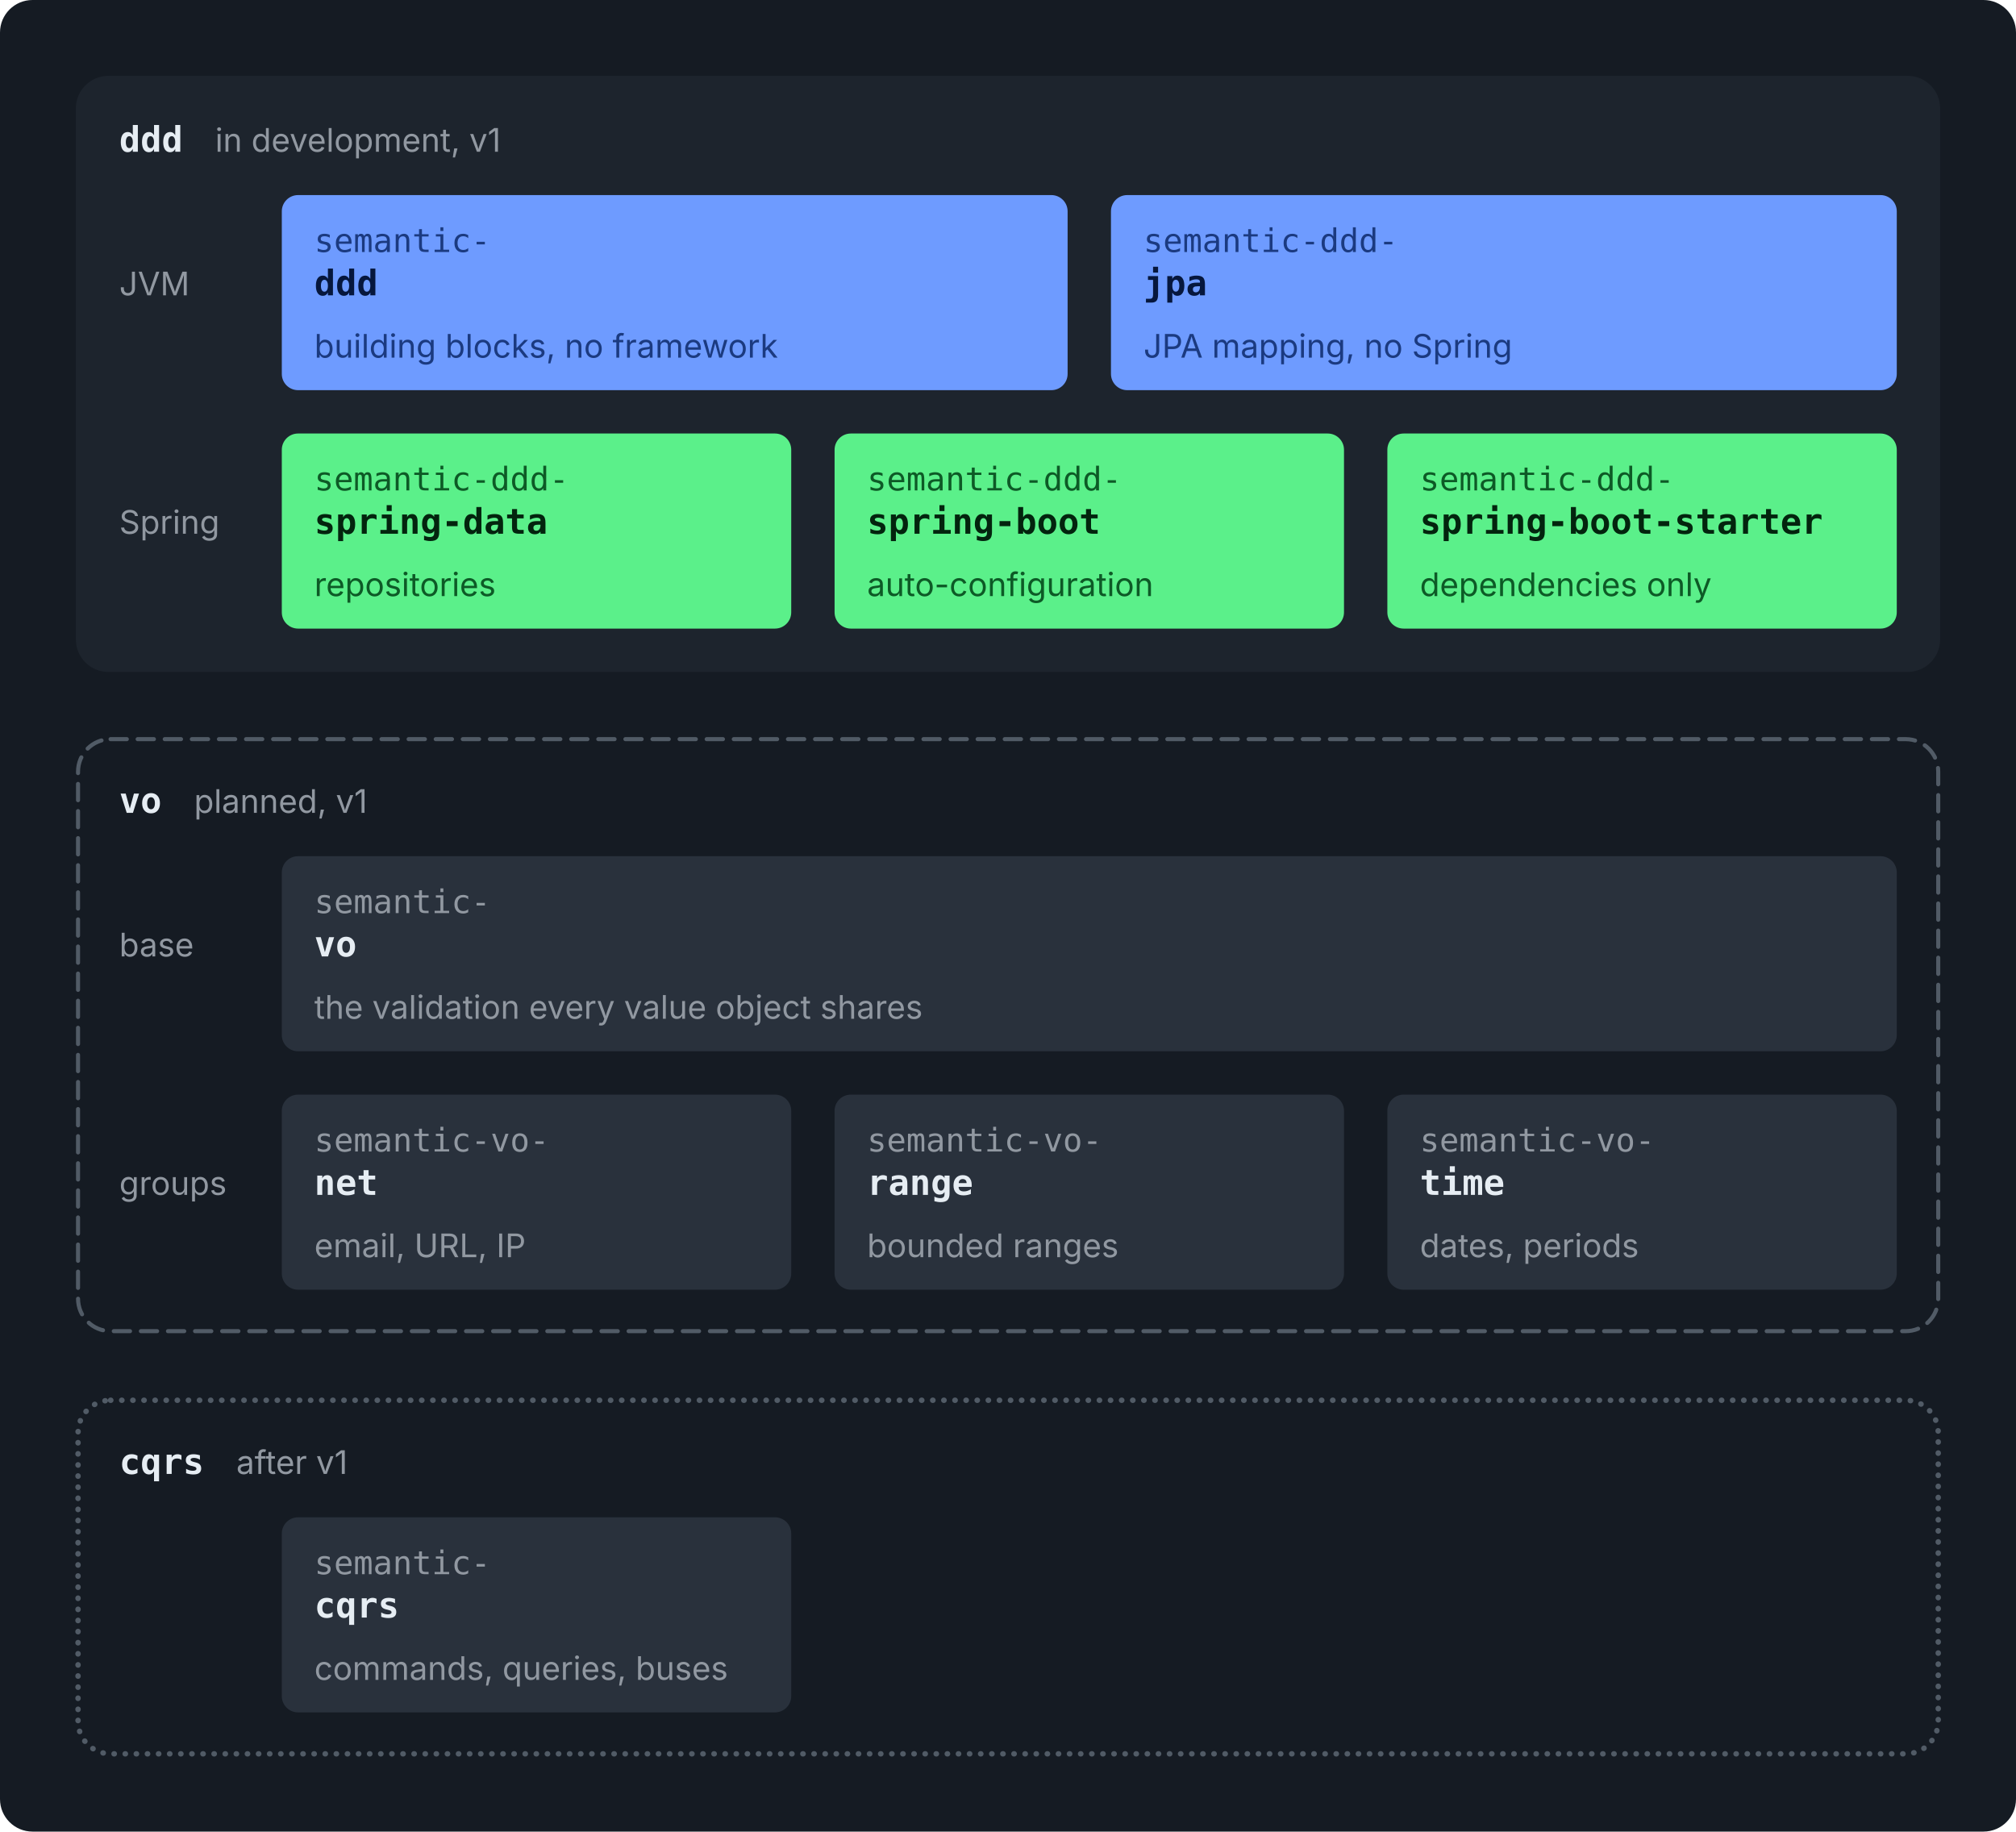
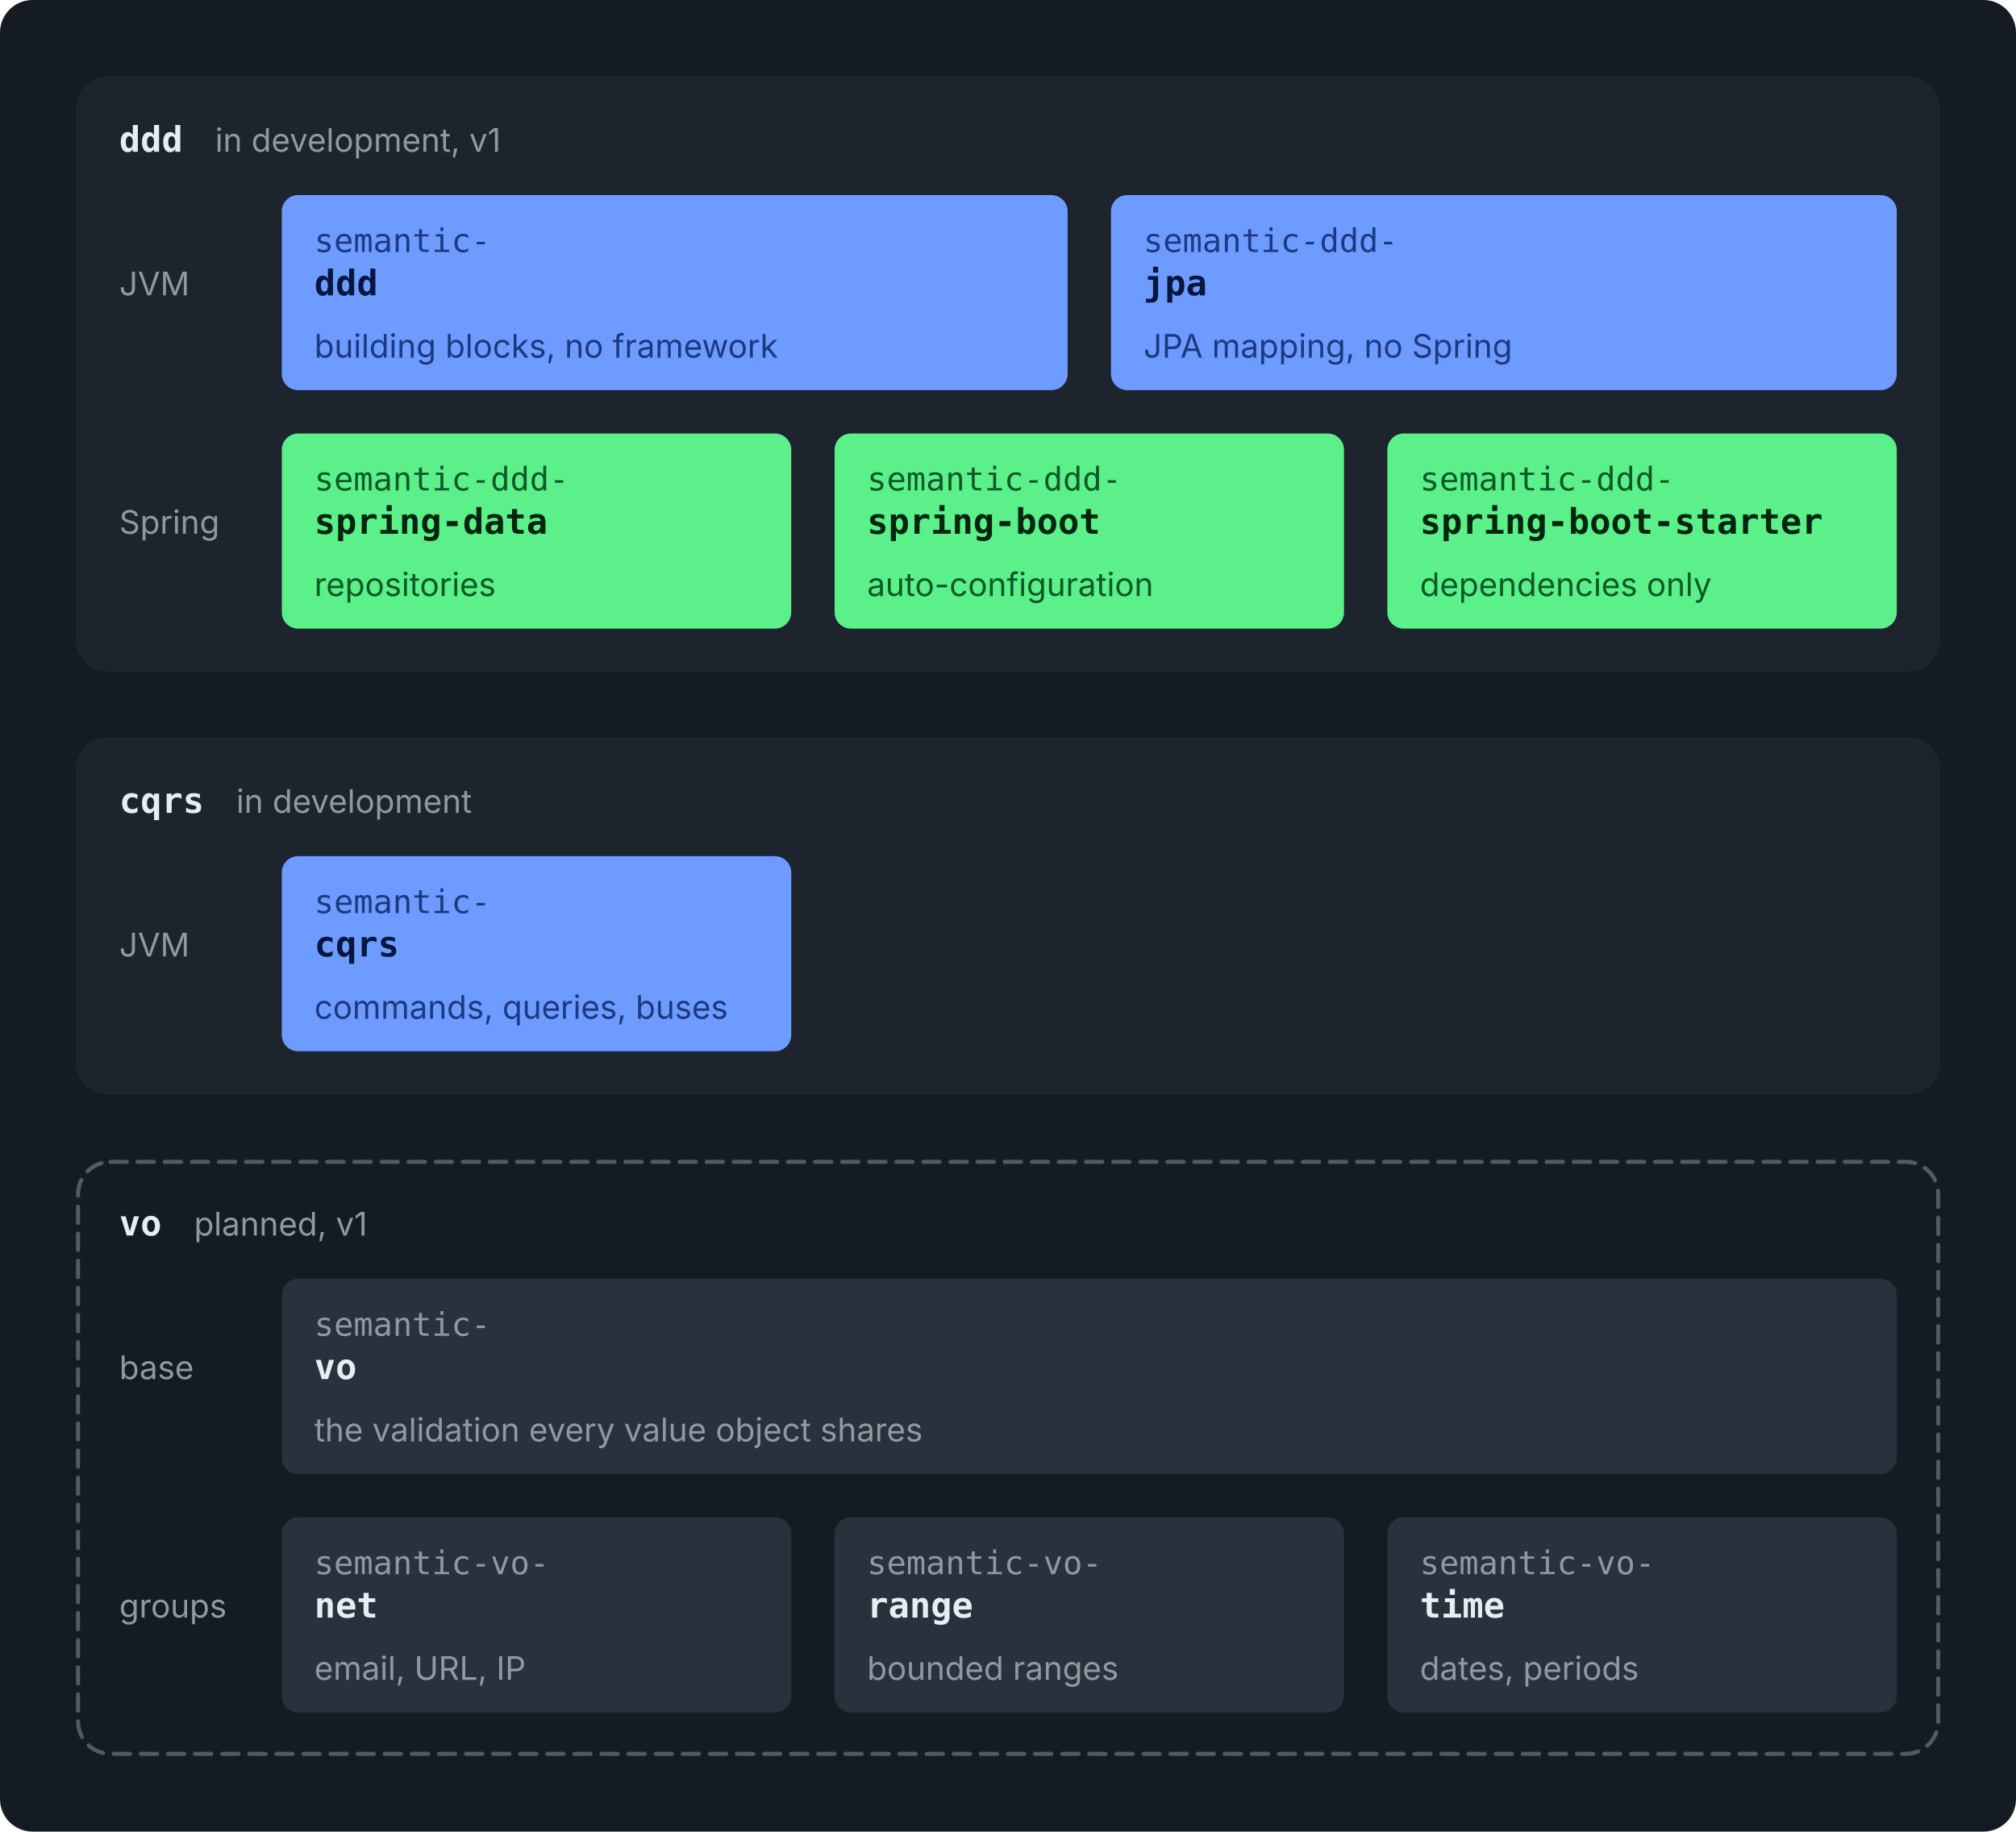
<svg xmlns="http://www.w3.org/2000/svg" viewBox="0 0 744 676" width="744" height="676" role="img">
  <rect width="744" height="676" rx="12" fill="#151B23" />
  <g transform="translate(12,12)">
    <rect x="16.0" y="16.0" width="688.0" height="220.0" rx="12" fill="#1D242D" />
    <text x="32.0" y="44.0" font-family="ui-monospace, SFMono-Regular, 'SF Mono', Menlo, Consolas, monospace" font-size="13" font-weight="600" fill="#E6EDF3" text-anchor="start">ddd</text>
    <text x="67.4" y="44.0" font-family="-apple-system, BlinkMacSystemFont, 'Segoe UI', Inter, Helvetica, Arial, sans-serif" font-size="12" font-weight="400" fill="#9198A1" text-anchor="start">in development, v1</text>
    <text x="32.0" y="97.0" font-family="-apple-system, BlinkMacSystemFont, 'Segoe UI', Inter, Helvetica, Arial, sans-serif" font-size="12" font-weight="400" fill="#9198A1" text-anchor="start">JVM</text>
    <rect x="92.0" y="60.0" width="290.0" height="72.0" rx="6" fill="#6E9BFF" />
    <text x="104.0" y="81.0" font-family="ui-monospace, SFMono-Regular, 'SF Mono', Menlo, Consolas, monospace" font-size="12" font-weight="400" fill="#1B3A80" text-anchor="start">semantic-</text>
    <text x="104.0" y="97.0" font-family="ui-monospace, SFMono-Regular, 'SF Mono', Menlo, Consolas, monospace" font-size="13" font-weight="600" fill="#06173D" text-anchor="start">ddd</text>
    <text x="104.0" y="120.0" font-family="-apple-system, BlinkMacSystemFont, 'Segoe UI', Inter, Helvetica, Arial, sans-serif" font-size="12" font-weight="400" fill="#1B3A80" text-anchor="start">building blocks, no framework</text>
    <rect x="398.0" y="60.0" width="290.0" height="72.0" rx="6" fill="#6E9BFF" />
    <text x="410.0" y="81.0" font-family="ui-monospace, SFMono-Regular, 'SF Mono', Menlo, Consolas, monospace" font-size="12" font-weight="400" fill="#1B3A80" text-anchor="start">semantic-ddd-</text>
    <text x="410.0" y="97.0" font-family="ui-monospace, SFMono-Regular, 'SF Mono', Menlo, Consolas, monospace" font-size="13" font-weight="600" fill="#06173D" text-anchor="start">jpa</text>
    <text x="410.0" y="120.0" font-family="-apple-system, BlinkMacSystemFont, 'Segoe UI', Inter, Helvetica, Arial, sans-serif" font-size="12" font-weight="400" fill="#1B3A80" text-anchor="start">JPA mapping, no Spring</text>
    <text x="32.0" y="185.0" font-family="-apple-system, BlinkMacSystemFont, 'Segoe UI', Inter, Helvetica, Arial, sans-serif" font-size="12" font-weight="400" fill="#9198A1" text-anchor="start">Spring</text>
    <rect x="92.0" y="148.0" width="188.0" height="72.0" rx="6" fill="#5BF08A" />
    <text x="104.0" y="169.0" font-family="ui-monospace, SFMono-Regular, 'SF Mono', Menlo, Consolas, monospace" font-size="12" font-weight="400" fill="#0D5A26" text-anchor="start">semantic-ddd-</text>
    <text x="104.0" y="185.0" font-family="ui-monospace, SFMono-Regular, 'SF Mono', Menlo, Consolas, monospace" font-size="13" font-weight="600" fill="#03240E" text-anchor="start">spring-data</text>
    <text x="104.0" y="208.0" font-family="-apple-system, BlinkMacSystemFont, 'Segoe UI', Inter, Helvetica, Arial, sans-serif" font-size="12" font-weight="400" fill="#0D5A26" text-anchor="start">repositories</text>
    <rect x="296.0" y="148.0" width="188.0" height="72.0" rx="6" fill="#5BF08A" />
    <text x="308.0" y="169.0" font-family="ui-monospace, SFMono-Regular, 'SF Mono', Menlo, Consolas, monospace" font-size="12" font-weight="400" fill="#0D5A26" text-anchor="start">semantic-ddd-</text>
    <text x="308.0" y="185.0" font-family="ui-monospace, SFMono-Regular, 'SF Mono', Menlo, Consolas, monospace" font-size="13" font-weight="600" fill="#03240E" text-anchor="start">spring-boot</text>
    <text x="308.0" y="208.0" font-family="-apple-system, BlinkMacSystemFont, 'Segoe UI', Inter, Helvetica, Arial, sans-serif" font-size="12" font-weight="400" fill="#0D5A26" text-anchor="start">auto-configuration</text>
    <rect x="500.0" y="148.0" width="188.0" height="72.0" rx="6" fill="#5BF08A" />
    <text x="512.0" y="169.0" font-family="ui-monospace, SFMono-Regular, 'SF Mono', Menlo, Consolas, monospace" font-size="12" font-weight="400" fill="#0D5A26" text-anchor="start">semantic-ddd-</text>
    <text x="512.0" y="185.0" font-family="ui-monospace, SFMono-Regular, 'SF Mono', Menlo, Consolas, monospace" font-size="13" font-weight="600" fill="#03240E" text-anchor="start">spring-boot-starter</text>
    <text x="512.0" y="208.0" font-family="-apple-system, BlinkMacSystemFont, 'Segoe UI', Inter, Helvetica, Arial, sans-serif" font-size="12" font-weight="400" fill="#0D5A26" text-anchor="start">dependencies only</text>
-     <rect x="16.8" y="260.8" width="686.5" height="218.5" rx="12" fill="none" stroke="#515B66" stroke-width="1.5" stroke-dasharray="6 4" stroke-linecap="round" />
-     <text x="32.0" y="288.0" font-family="ui-monospace, SFMono-Regular, 'SF Mono', Menlo, Consolas, monospace" font-size="13" font-weight="600" fill="#E6EDF3" text-anchor="start">vo</text>
-     <text x="59.6" y="288.0" font-family="-apple-system, BlinkMacSystemFont, 'Segoe UI', Inter, Helvetica, Arial, sans-serif" font-size="12" font-weight="400" fill="#9198A1" text-anchor="start">planned, v1</text>
-     <text x="32.0" y="341.0" font-family="-apple-system, BlinkMacSystemFont, 'Segoe UI', Inter, Helvetica, Arial, sans-serif" font-size="12" font-weight="400" fill="#9198A1" text-anchor="start">base</text>
-     <rect x="92.0" y="304.0" width="596.0" height="72.0" rx="6" fill="#29313C" />
-     <text x="104.0" y="325.0" font-family="ui-monospace, SFMono-Regular, 'SF Mono', Menlo, Consolas, monospace" font-size="12" font-weight="400" fill="#9198A1" text-anchor="start">semantic-</text>
-     <text x="104.0" y="341.0" font-family="ui-monospace, SFMono-Regular, 'SF Mono', Menlo, Consolas, monospace" font-size="13" font-weight="600" fill="#E6EDF3" text-anchor="start">vo</text>
-     <text x="104.0" y="364.0" font-family="-apple-system, BlinkMacSystemFont, 'Segoe UI', Inter, Helvetica, Arial, sans-serif" font-size="12" font-weight="400" fill="#9198A1" text-anchor="start">the validation every value object shares</text>
-     <text x="32.0" y="429.0" font-family="-apple-system, BlinkMacSystemFont, 'Segoe UI', Inter, Helvetica, Arial, sans-serif" font-size="12" font-weight="400" fill="#9198A1" text-anchor="start">groups</text>
-     <rect x="92.0" y="392.0" width="188.0" height="72.0" rx="6" fill="#29313C" />
-     <text x="104.0" y="413.0" font-family="ui-monospace, SFMono-Regular, 'SF Mono', Menlo, Consolas, monospace" font-size="12" font-weight="400" fill="#9198A1" text-anchor="start">semantic-vo-</text>
-     <text x="104.0" y="429.0" font-family="ui-monospace, SFMono-Regular, 'SF Mono', Menlo, Consolas, monospace" font-size="13" font-weight="600" fill="#E6EDF3" text-anchor="start">net</text>
-     <text x="104.0" y="452.0" font-family="-apple-system, BlinkMacSystemFont, 'Segoe UI', Inter, Helvetica, Arial, sans-serif" font-size="12" font-weight="400" fill="#9198A1" text-anchor="start">email, URL, IP</text>
-     <rect x="296.0" y="392.0" width="188.0" height="72.0" rx="6" fill="#29313C" />
-     <text x="308.0" y="413.0" font-family="ui-monospace, SFMono-Regular, 'SF Mono', Menlo, Consolas, monospace" font-size="12" font-weight="400" fill="#9198A1" text-anchor="start">semantic-vo-</text>
-     <text x="308.0" y="429.0" font-family="ui-monospace, SFMono-Regular, 'SF Mono', Menlo, Consolas, monospace" font-size="13" font-weight="600" fill="#E6EDF3" text-anchor="start">range</text>
-     <text x="308.0" y="452.0" font-family="-apple-system, BlinkMacSystemFont, 'Segoe UI', Inter, Helvetica, Arial, sans-serif" font-size="12" font-weight="400" fill="#9198A1" text-anchor="start">bounded ranges</text>
-     <rect x="500.0" y="392.0" width="188.0" height="72.0" rx="6" fill="#29313C" />
-     <text x="512.0" y="413.0" font-family="ui-monospace, SFMono-Regular, 'SF Mono', Menlo, Consolas, monospace" font-size="12" font-weight="400" fill="#9198A1" text-anchor="start">semantic-vo-</text>
-     <text x="512.0" y="429.0" font-family="ui-monospace, SFMono-Regular, 'SF Mono', Menlo, Consolas, monospace" font-size="13" font-weight="600" fill="#E6EDF3" text-anchor="start">time</text>
-     <text x="512.0" y="452.0" font-family="-apple-system, BlinkMacSystemFont, 'Segoe UI', Inter, Helvetica, Arial, sans-serif" font-size="12" font-weight="400" fill="#9198A1" text-anchor="start">dates, periods</text>
-     <rect x="16.8" y="504.8" width="686.5" height="130.5" rx="12" fill="none" stroke="#515B66" stroke-width="2" stroke-dasharray="0.1 4" stroke-linecap="round" />
-     <text x="32.0" y="532.0" font-family="ui-monospace, SFMono-Regular, 'SF Mono', Menlo, Consolas, monospace" font-size="13" font-weight="600" fill="#E6EDF3" text-anchor="start">cqrs</text>
-     <text x="75.2" y="532.0" font-family="-apple-system, BlinkMacSystemFont, 'Segoe UI', Inter, Helvetica, Arial, sans-serif" font-size="12" font-weight="400" fill="#9198A1" text-anchor="start">after v1</text>
+     <rect x="16.0" y="260.0" width="688.0" height="132.0" rx="12" fill="#1D242D" />
+     <text x="32.0" y="288.0" font-family="ui-monospace, SFMono-Regular, 'SF Mono', Menlo, Consolas, monospace" font-size="13" font-weight="600" fill="#E6EDF3" text-anchor="start">cqrs</text>
+     <text x="75.2" y="288.0" font-family="-apple-system, BlinkMacSystemFont, 'Segoe UI', Inter, Helvetica, Arial, sans-serif" font-size="12" font-weight="400" fill="#9198A1" text-anchor="start">in development</text>
+     <text x="32.0" y="341.0" font-family="-apple-system, BlinkMacSystemFont, 'Segoe UI', Inter, Helvetica, Arial, sans-serif" font-size="12" font-weight="400" fill="#9198A1" text-anchor="start">JVM</text>
+     <rect x="92.0" y="304.0" width="188.0" height="72.0" rx="6" fill="#6E9BFF" />
+     <text x="104.0" y="325.0" font-family="ui-monospace, SFMono-Regular, 'SF Mono', Menlo, Consolas, monospace" font-size="12" font-weight="400" fill="#1B3A80" text-anchor="start">semantic-</text>
+     <text x="104.0" y="341.0" font-family="ui-monospace, SFMono-Regular, 'SF Mono', Menlo, Consolas, monospace" font-size="13" font-weight="600" fill="#06173D" text-anchor="start">cqrs</text>
+     <text x="104.0" y="364.0" font-family="-apple-system, BlinkMacSystemFont, 'Segoe UI', Inter, Helvetica, Arial, sans-serif" font-size="12" font-weight="400" fill="#1B3A80" text-anchor="start">commands, queries, buses</text>
+     <rect x="16.8" y="416.8" width="686.5" height="218.5" rx="12" fill="none" stroke="#515B66" stroke-width="1.5" stroke-dasharray="6 4" stroke-linecap="round" />
+     <text x="32.0" y="444.0" font-family="ui-monospace, SFMono-Regular, 'SF Mono', Menlo, Consolas, monospace" font-size="13" font-weight="600" fill="#E6EDF3" text-anchor="start">vo</text>
+     <text x="59.6" y="444.0" font-family="-apple-system, BlinkMacSystemFont, 'Segoe UI', Inter, Helvetica, Arial, sans-serif" font-size="12" font-weight="400" fill="#9198A1" text-anchor="start">planned, v1</text>
+     <text x="32.0" y="497.0" font-family="-apple-system, BlinkMacSystemFont, 'Segoe UI', Inter, Helvetica, Arial, sans-serif" font-size="12" font-weight="400" fill="#9198A1" text-anchor="start">base</text>
+     <rect x="92.0" y="460.0" width="596.0" height="72.0" rx="6" fill="#29313C" />
+     <text x="104.0" y="481.0" font-family="ui-monospace, SFMono-Regular, 'SF Mono', Menlo, Consolas, monospace" font-size="12" font-weight="400" fill="#9198A1" text-anchor="start">semantic-</text>
+     <text x="104.0" y="497.0" font-family="ui-monospace, SFMono-Regular, 'SF Mono', Menlo, Consolas, monospace" font-size="13" font-weight="600" fill="#E6EDF3" text-anchor="start">vo</text>
+     <text x="104.0" y="520.0" font-family="-apple-system, BlinkMacSystemFont, 'Segoe UI', Inter, Helvetica, Arial, sans-serif" font-size="12" font-weight="400" fill="#9198A1" text-anchor="start">the validation every value object shares</text>
+     <text x="32.0" y="585.0" font-family="-apple-system, BlinkMacSystemFont, 'Segoe UI', Inter, Helvetica, Arial, sans-serif" font-size="12" font-weight="400" fill="#9198A1" text-anchor="start">groups</text>
    <rect x="92.0" y="548.0" width="188.0" height="72.0" rx="6" fill="#29313C" />
-     <text x="104.0" y="569.0" font-family="ui-monospace, SFMono-Regular, 'SF Mono', Menlo, Consolas, monospace" font-size="12" font-weight="400" fill="#9198A1" text-anchor="start">semantic-</text>
-     <text x="104.0" y="585.0" font-family="ui-monospace, SFMono-Regular, 'SF Mono', Menlo, Consolas, monospace" font-size="13" font-weight="600" fill="#E6EDF3" text-anchor="start">cqrs</text>
-     <text x="104.0" y="608.0" font-family="-apple-system, BlinkMacSystemFont, 'Segoe UI', Inter, Helvetica, Arial, sans-serif" font-size="12" font-weight="400" fill="#9198A1" text-anchor="start">commands, queries, buses</text>
+     <text x="104.0" y="569.0" font-family="ui-monospace, SFMono-Regular, 'SF Mono', Menlo, Consolas, monospace" font-size="12" font-weight="400" fill="#9198A1" text-anchor="start">semantic-vo-</text>
+     <text x="104.0" y="585.0" font-family="ui-monospace, SFMono-Regular, 'SF Mono', Menlo, Consolas, monospace" font-size="13" font-weight="600" fill="#E6EDF3" text-anchor="start">net</text>
+     <text x="104.0" y="608.0" font-family="-apple-system, BlinkMacSystemFont, 'Segoe UI', Inter, Helvetica, Arial, sans-serif" font-size="12" font-weight="400" fill="#9198A1" text-anchor="start">email, URL, IP</text>
+     <rect x="296.0" y="548.0" width="188.0" height="72.0" rx="6" fill="#29313C" />
+     <text x="308.0" y="569.0" font-family="ui-monospace, SFMono-Regular, 'SF Mono', Menlo, Consolas, monospace" font-size="12" font-weight="400" fill="#9198A1" text-anchor="start">semantic-vo-</text>
+     <text x="308.0" y="585.0" font-family="ui-monospace, SFMono-Regular, 'SF Mono', Menlo, Consolas, monospace" font-size="13" font-weight="600" fill="#E6EDF3" text-anchor="start">range</text>
+     <text x="308.0" y="608.0" font-family="-apple-system, BlinkMacSystemFont, 'Segoe UI', Inter, Helvetica, Arial, sans-serif" font-size="12" font-weight="400" fill="#9198A1" text-anchor="start">bounded ranges</text>
+     <rect x="500.0" y="548.0" width="188.0" height="72.0" rx="6" fill="#29313C" />
+     <text x="512.0" y="569.0" font-family="ui-monospace, SFMono-Regular, 'SF Mono', Menlo, Consolas, monospace" font-size="12" font-weight="400" fill="#9198A1" text-anchor="start">semantic-vo-</text>
+     <text x="512.0" y="585.0" font-family="ui-monospace, SFMono-Regular, 'SF Mono', Menlo, Consolas, monospace" font-size="13" font-weight="600" fill="#E6EDF3" text-anchor="start">time</text>
+     <text x="512.0" y="608.0" font-family="-apple-system, BlinkMacSystemFont, 'Segoe UI', Inter, Helvetica, Arial, sans-serif" font-size="12" font-weight="400" fill="#9198A1" text-anchor="start">dates, periods</text>
  </g>
</svg>
